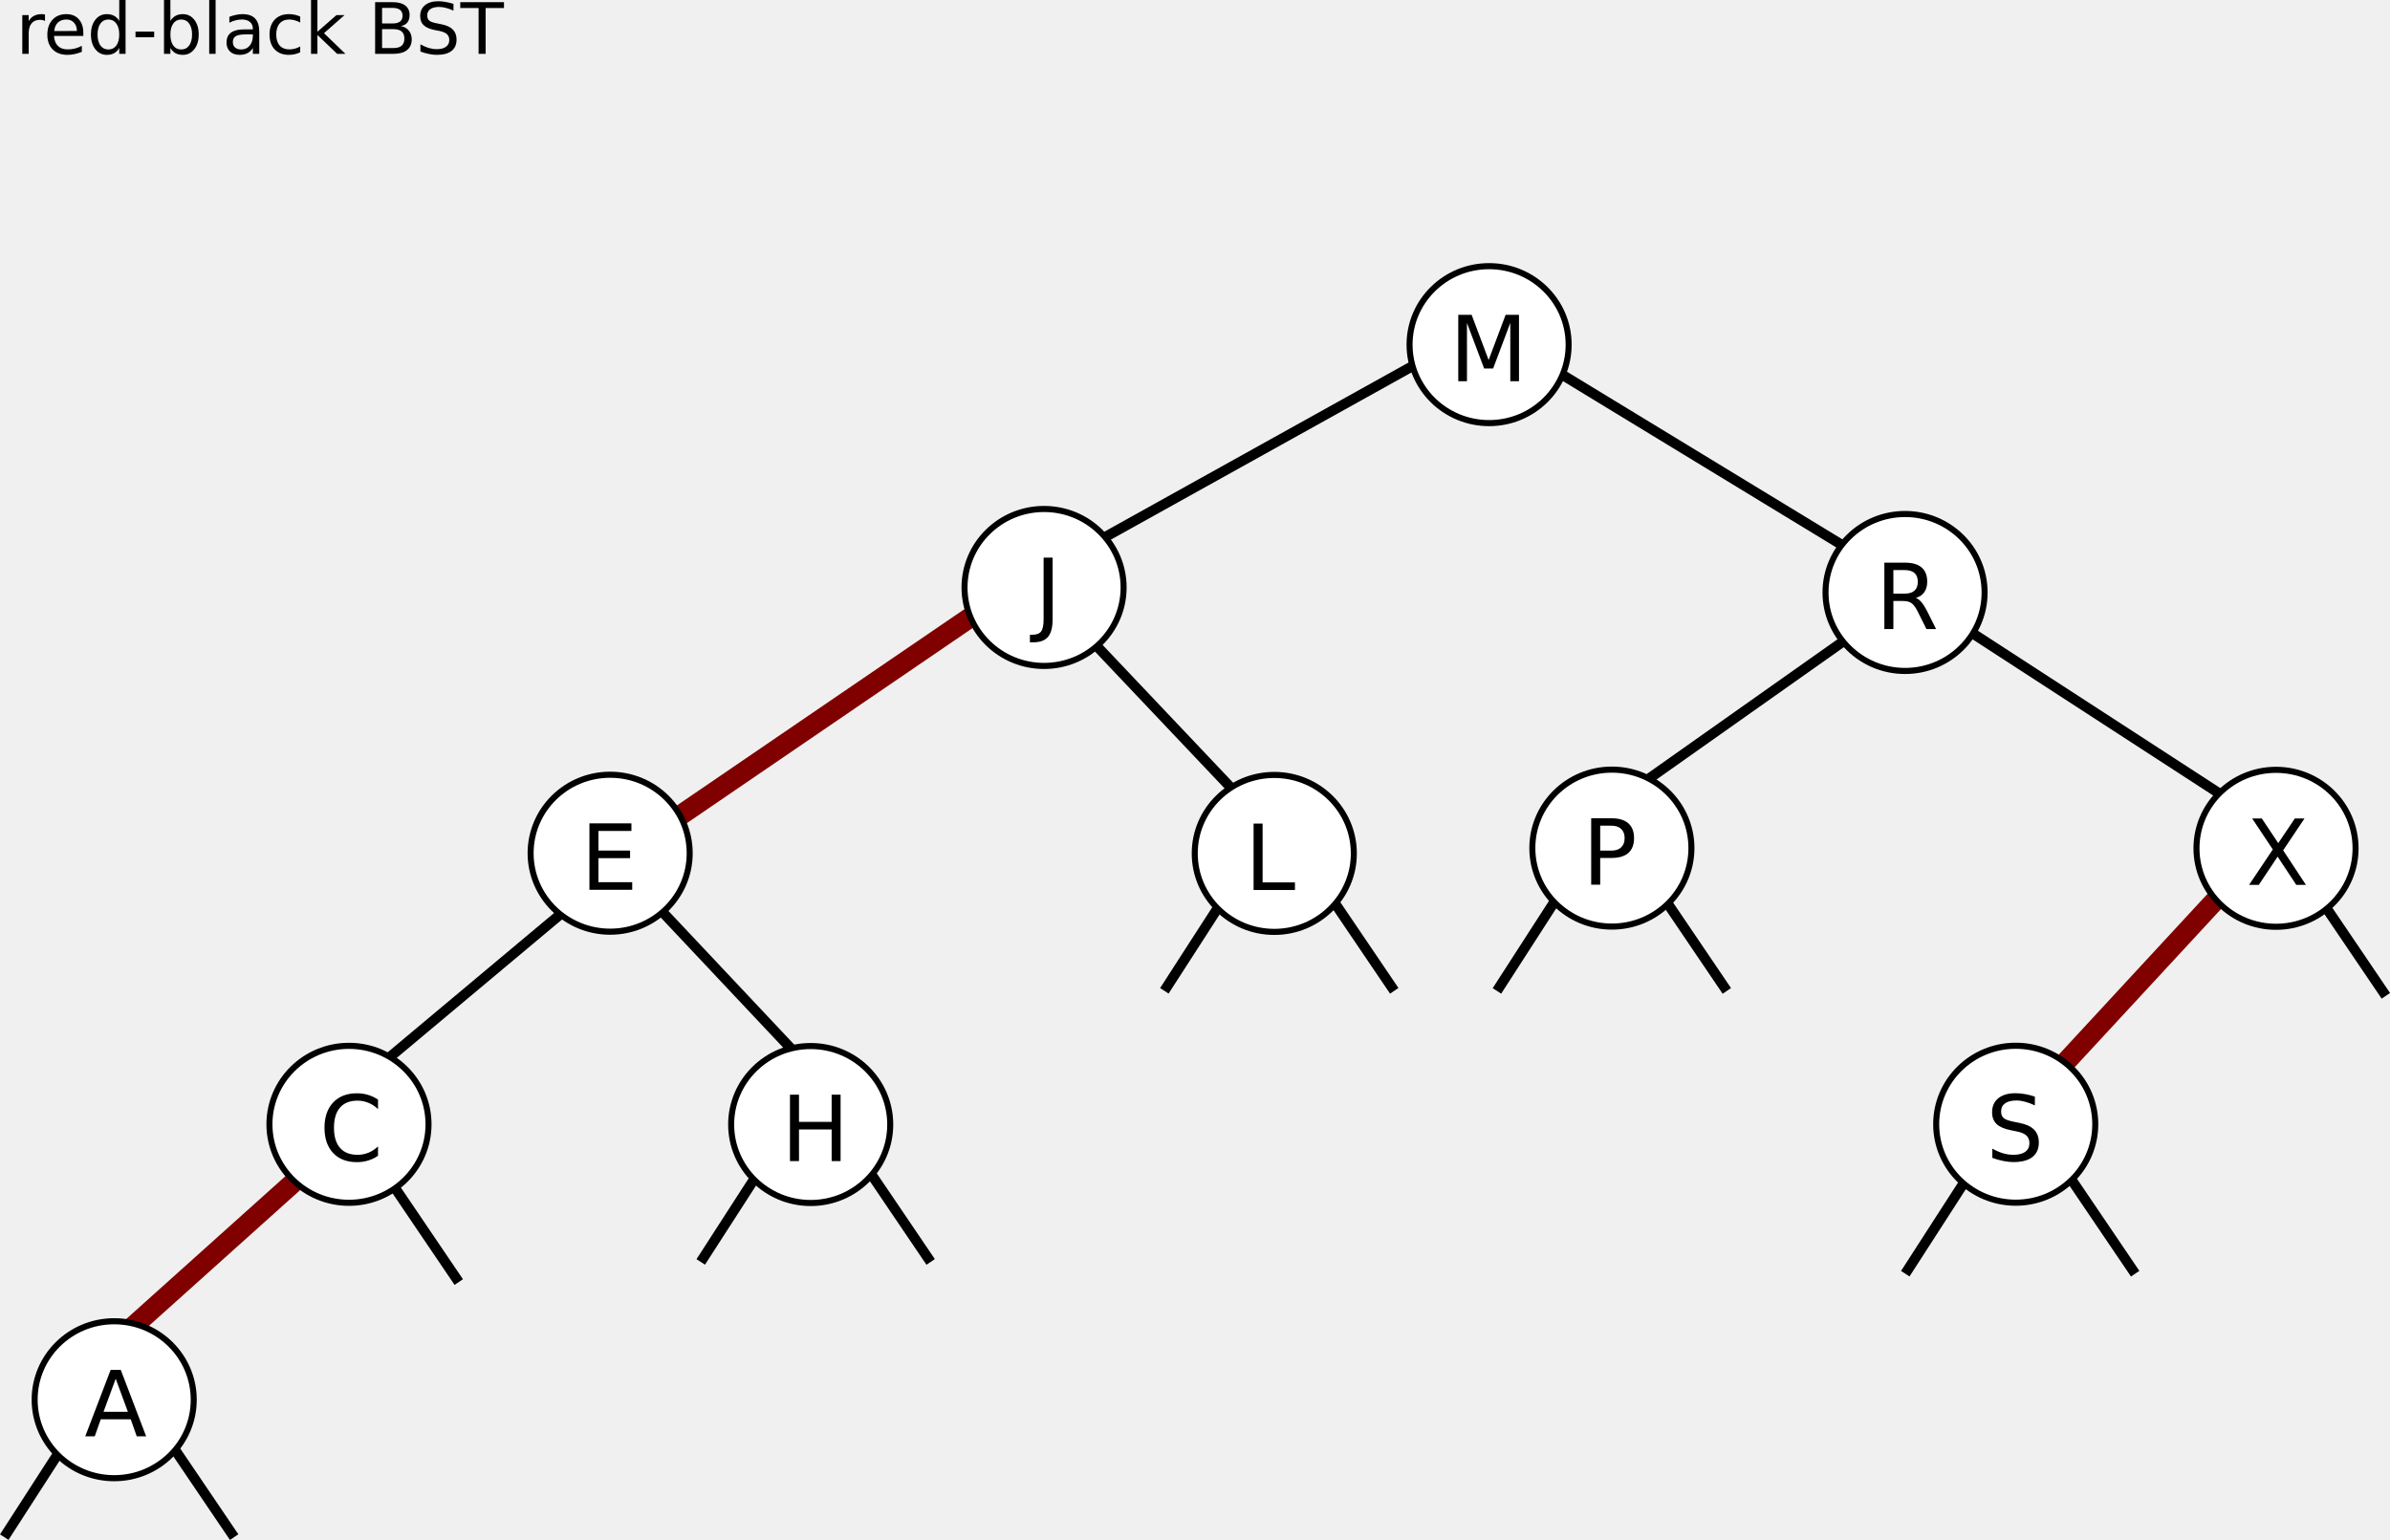
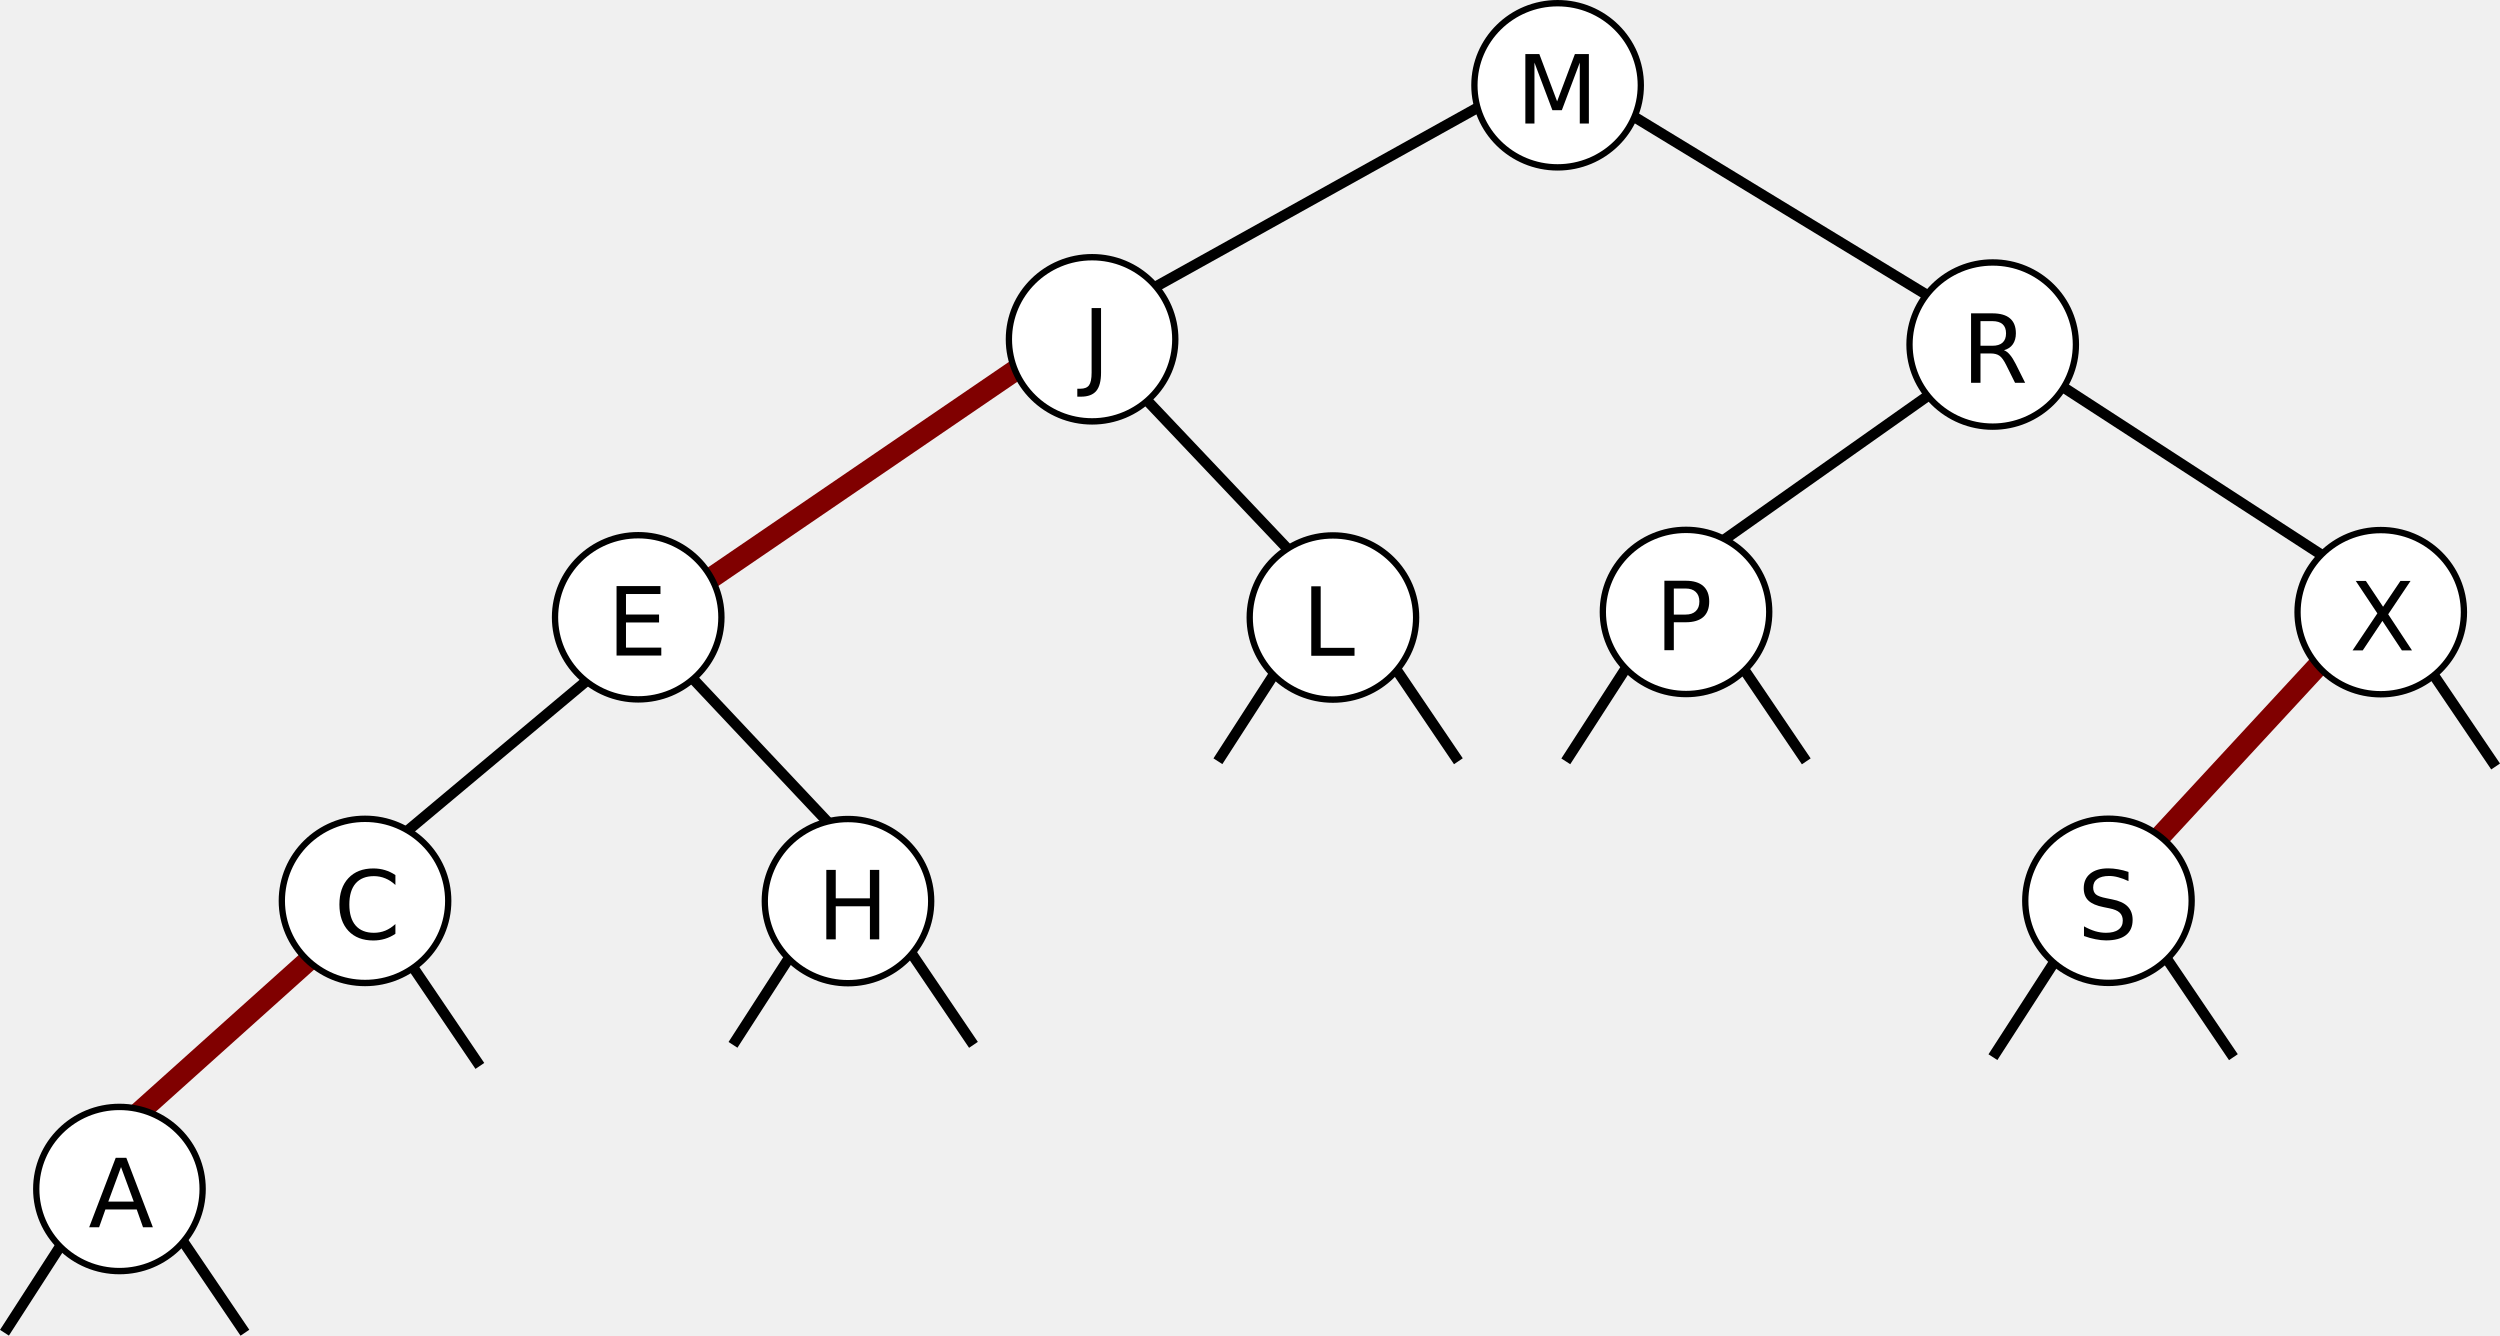
- <svg xmlns="http://www.w3.org/2000/svg" width="472.281" height="304.316" id="svg4833" version="1.1">
+ <svg xmlns="http://www.w3.org/2000/svg" width="472.289" height="252.334" id="svg4833" version="1.1">
  <defs id="defs4835" />
-   <g id="layer1" transform="translate(-84.53125,-21.05898)">
-     <path style="fill:none;stroke:#000000;stroke-width:2;stroke-linecap:butt;stroke-linejoin:miter;stroke-miterlimit:4;stroke-opacity:1;stroke-dasharray:none" d="m 160.185,252.28 15,22.143" id="path3951-5-3-3-1-9-9" />
-     <path style="fill:none;stroke:#000000;stroke-width:2;stroke-linecap:butt;stroke-linejoin:miter;stroke-miterlimit:4;stroke-opacity:1;stroke-dasharray:none" d="m 212.132,197.773 32.325,34.345" id="path5696" />
-     <path style="fill:none;stroke:#000000;stroke-width:2;stroke-linecap:butt;stroke-linejoin:miter;stroke-miterlimit:4;stroke-opacity:1;stroke-dasharray:none" d="M 156.574,234.139 200.01,197.773" id="path5694" />
-     <path style="fill:none;stroke:#800000;stroke-width:4;stroke-linecap:butt;stroke-linejoin:miter;stroke-miterlimit:4;stroke-opacity:1;stroke-dasharray:none" d="m 108.086,285.656 39.396,-35.355" id="path5698" />
-     <path style="fill:none;stroke:#000000;stroke-width:2;stroke-linecap:butt;stroke-linejoin:miter;stroke-miterlimit:4;stroke-opacity:1;stroke-dasharray:none" d="m 296.985,144.235 36.365,38.386" id="path5621" />
-     <path style="fill:none;stroke:#800000;stroke-width:4;stroke-linecap:butt;stroke-linejoin:miter;stroke-miterlimit:4;stroke-opacity:1;stroke-dasharray:none" d="M 211.399,187.358 281.555,139.457" id="path5623" />
-     <path style="fill:none;stroke:#000000;stroke-width:2;stroke-linecap:butt;stroke-linejoin:miter;stroke-miterlimit:4;stroke-opacity:1;stroke-dasharray:none" d="m 345.044,194.722 15,22.143" id="path3951-5-3-3-1" />
-     <path style="fill:none;stroke:#000000;stroke-width:2;stroke-linecap:butt;stroke-linejoin:miter;stroke-miterlimit:4;stroke-opacity:1;stroke-dasharray:none" d="m 328.901,194.722 -14.286,22.143" id="path3949-9-7-7-5" />
-     <path style="fill:none;stroke:#000000;stroke-width:2;stroke-linecap:butt;stroke-linejoin:miter;stroke-miterlimit:4;stroke-opacity:1;stroke-dasharray:none" d="m 540.993,195.712 15,22.143" id="path3951-5-3-1" />
-     <path style="fill:none;stroke:#000000;stroke-width:2;stroke-linecap:butt;stroke-linejoin:miter;stroke-miterlimit:4;stroke-opacity:1;stroke-dasharray:none" d="m 410.765,194.742 15,22.143" id="path3951-5-3-3" />
-     <path style="fill:none;stroke:#000000;stroke-width:2;stroke-linecap:butt;stroke-linejoin:miter;stroke-miterlimit:4;stroke-opacity:1;stroke-dasharray:none" d="m 394.622,194.742 -14.286,22.143" id="path3949-9-7-7" />
-     <path style="fill:none;stroke:#000000;stroke-width:2;stroke-linecap:butt;stroke-linejoin:miter;stroke-miterlimit:4;stroke-opacity:1;stroke-dasharray:none" d="m 491.456,250.626 15,22.143" id="path3951-5-3" />
-     <path style="fill:none;stroke:#000000;stroke-width:2;stroke-linecap:butt;stroke-linejoin:miter;stroke-miterlimit:4;stroke-opacity:1;stroke-dasharray:none" d="m 475.313,250.626 -14.286,22.143" id="path3949-9-7" />
-     <path style="fill:none;stroke:#000000;stroke-width:2;stroke-linecap:butt;stroke-linejoin:miter;stroke-miterlimit:4;stroke-opacity:1;stroke-dasharray:none" d="m 405.583,178.32 46.453,-32.815" id="path5482" />
-     <path style="fill:none;stroke:#000000;stroke-width:2;stroke-linecap:butt;stroke-linejoin:miter;stroke-miterlimit:4;stroke-opacity:1;stroke-dasharray:none" d="m 469.721,143.225 57.579,37.376" id="path5484" />
-     <path style="fill:none;stroke:#800000;stroke-width:4;stroke-linecap:butt;stroke-linejoin:miter;stroke-miterlimit:4;stroke-opacity:1;stroke-dasharray:none" d="m 525.279,195.753 -37.376,40.406" id="path5486" />
-     <path style="fill:none;stroke:#000000;stroke-width:2;stroke-linecap:butt;stroke-linejoin:miter;stroke-miterlimit:4;stroke-opacity:1;stroke-dasharray:none" d="M 293.46,132.448 369.2,90.322" id="path4926" />
-     <path style="fill:#cccccc;stroke:#000000;stroke-width:2;stroke-linecap:butt;stroke-linejoin:miter;stroke-miterlimit:4;stroke-opacity:1;stroke-dasharray:none" d="m 387.043,91.344 65.714,40" id="path3929" />
-     <path style="fill:#ffffff;fill-opacity:1;fill-rule:nonzero;stroke:#000000;stroke-width:2;stroke-linecap:square;stroke-linejoin:miter;stroke-miterlimit:4;stroke-opacity:1;stroke-dasharray:none" id="path2985" d="m 274.286,100.934 c 0,14.202 -11.832,25.714 -26.429,25.714 -14.596,0 -26.429,-11.513 -26.429,-25.714 0,-14.202 11.832,-25.714 26.429,-25.714 14.596,0 26.429,11.513 26.429,25.714 z" transform="matrix(0.5947344,0,0,0.6031189,231.3794,28.29125)" />
-     <text xml:space="preserve" style="font-size:18px;font-style:normal;font-variant:normal;font-weight:normal;font-stretch:normal;line-height:125%;letter-spacing:0px;word-spacing:0px;fill:#000000;fill-opacity:1;stroke:none;font-family:DejaVu Sans;-inkscape-font-specification:DejaVu Sans" x="370.931" y="96.396" id="text3776">
+   <g id="layer1" transform="translate(-84.53174,-73.05433)">
+     <path style="fill:none;stroke:#000000;stroke-width:2;stroke-linecap:butt;stroke-linejoin:miter;stroke-miterlimit:4;stroke-dasharray:none;stroke-opacity:1" d="m 160.185,252.28 15,22.143" id="path3951-5-3-3-1-9-9" />
+     <path style="fill:none;stroke:#000000;stroke-width:2;stroke-linecap:butt;stroke-linejoin:miter;stroke-miterlimit:4;stroke-dasharray:none;stroke-opacity:1" d="m 212.132,197.773 32.325,34.345" id="path5696" />
+     <path style="fill:none;stroke:#000000;stroke-width:2;stroke-linecap:butt;stroke-linejoin:miter;stroke-miterlimit:4;stroke-dasharray:none;stroke-opacity:1" d="M 156.574,234.139 200.01,197.773" id="path5694" />
+     <path style="fill:none;stroke:#800000;stroke-width:4;stroke-linecap:butt;stroke-linejoin:miter;stroke-miterlimit:4;stroke-dasharray:none;stroke-opacity:1" d="m 108.086,285.656 39.396,-35.355" id="path5698" />
+     <path style="fill:none;stroke:#000000;stroke-width:2;stroke-linecap:butt;stroke-linejoin:miter;stroke-miterlimit:4;stroke-dasharray:none;stroke-opacity:1" d="m 296.985,144.235 36.365,38.386" id="path5621" />
+     <path style="fill:none;stroke:#800000;stroke-width:4;stroke-linecap:butt;stroke-linejoin:miter;stroke-miterlimit:4;stroke-dasharray:none;stroke-opacity:1" d="M 211.399,187.358 281.555,139.457" id="path5623" />
+     <path style="fill:none;stroke:#000000;stroke-width:2;stroke-linecap:butt;stroke-linejoin:miter;stroke-miterlimit:4;stroke-dasharray:none;stroke-opacity:1" d="m 345.044,194.722 15,22.143" id="path3951-5-3-3-1" />
+     <path style="fill:none;stroke:#000000;stroke-width:2;stroke-linecap:butt;stroke-linejoin:miter;stroke-miterlimit:4;stroke-dasharray:none;stroke-opacity:1" d="m 328.901,194.722 -14.286,22.143" id="path3949-9-7-7-5" />
+     <path style="fill:none;stroke:#000000;stroke-width:2;stroke-linecap:butt;stroke-linejoin:miter;stroke-miterlimit:4;stroke-dasharray:none;stroke-opacity:1" d="m 540.993,195.712 15,22.143" id="path3951-5-3-1" />
+     <path style="fill:none;stroke:#000000;stroke-width:2;stroke-linecap:butt;stroke-linejoin:miter;stroke-miterlimit:4;stroke-dasharray:none;stroke-opacity:1" d="m 410.765,194.742 15,22.143" id="path3951-5-3-3" />
+     <path style="fill:none;stroke:#000000;stroke-width:2;stroke-linecap:butt;stroke-linejoin:miter;stroke-miterlimit:4;stroke-dasharray:none;stroke-opacity:1" d="m 394.622,194.742 -14.286,22.143" id="path3949-9-7-7" />
+     <path style="fill:none;stroke:#000000;stroke-width:2;stroke-linecap:butt;stroke-linejoin:miter;stroke-miterlimit:4;stroke-dasharray:none;stroke-opacity:1" d="m 491.456,250.626 15,22.143" id="path3951-5-3" />
+     <path style="fill:none;stroke:#000000;stroke-width:2;stroke-linecap:butt;stroke-linejoin:miter;stroke-miterlimit:4;stroke-dasharray:none;stroke-opacity:1" d="m 475.313,250.626 -14.286,22.143" id="path3949-9-7" />
+     <path style="fill:none;stroke:#000000;stroke-width:2;stroke-linecap:butt;stroke-linejoin:miter;stroke-miterlimit:4;stroke-dasharray:none;stroke-opacity:1" d="m 405.583,178.32 46.453,-32.815" id="path5482" />
+     <path style="fill:none;stroke:#000000;stroke-width:2;stroke-linecap:butt;stroke-linejoin:miter;stroke-miterlimit:4;stroke-dasharray:none;stroke-opacity:1" d="m 469.721,143.225 57.579,37.376" id="path5484" />
+     <path style="fill:none;stroke:#800000;stroke-width:4;stroke-linecap:butt;stroke-linejoin:miter;stroke-miterlimit:4;stroke-dasharray:none;stroke-opacity:1" d="m 525.279,195.753 -37.376,40.406" id="path5486" />
+     <path style="fill:none;stroke:#000000;stroke-width:2;stroke-linecap:butt;stroke-linejoin:miter;stroke-miterlimit:4;stroke-dasharray:none;stroke-opacity:1" d="M 293.46,132.448 369.2,90.322" id="path4926" />
+     <path style="fill:#cccccc;stroke:#000000;stroke-width:2;stroke-linecap:butt;stroke-linejoin:miter;stroke-miterlimit:4;stroke-dasharray:none;stroke-opacity:1" d="m 387.043,91.344 65.714,40" id="path3929" />
+     <ellipse style="fill:#ffffff;fill-opacity:1;fill-rule:nonzero;stroke:#000000;stroke-width:2;stroke-linecap:square;stroke-linejoin:miter;stroke-miterlimit:4;stroke-dasharray:none;stroke-opacity:1" id="path2985" transform="matrix(0.5947344,0,0,0.6031189,231.3794,28.29125)" cx="247.857" cy="100.934" rx="26.429" ry="25.714" />
+     <text xml:space="preserve" style="font-style:normal;font-variant:normal;font-weight:normal;font-stretch:normal;font-size:18px;line-height:125%;font-family:'DejaVu Sans';-inkscape-font-specification:'DejaVu Sans';letter-spacing:0px;word-spacing:0px;fill:#000000;fill-opacity:1;stroke:none" x="370.931" y="96.396" id="text3776">
      <tspan id="tspan3778" x="370.931" y="96.396">M</tspan>
    </text>
-     <path style="fill:#ffffff;fill-opacity:1;fill-rule:nonzero;stroke:#000000;stroke-width:2;stroke-linecap:square;stroke-linejoin:miter;stroke-miterlimit:4;stroke-opacity:1;stroke-dasharray:none" id="path2985-1" d="m 274.286,100.934 c 0,14.202 -11.832,25.714 -26.429,25.714 -14.596,0 -26.429,-11.513 -26.429,-25.714 0,-14.202 11.832,-25.714 26.429,-25.714 14.596,0 26.429,11.513 26.429,25.714 z" transform="matrix(0.5947344,0,0,0.6031189,313.5761,77.27107)" />
-     <text xml:space="preserve" style="font-size:18px;font-style:normal;font-variant:normal;font-weight:normal;font-stretch:normal;line-height:125%;letter-spacing:0px;word-spacing:0px;fill:#000000;fill-opacity:1;stroke:none;font-family:DejaVu Sans;-inkscape-font-specification:DejaVu Sans" x="455.128" y="145.376" id="text3776-9">
+     <ellipse style="fill:#ffffff;fill-opacity:1;fill-rule:nonzero;stroke:#000000;stroke-width:2;stroke-linecap:square;stroke-linejoin:miter;stroke-miterlimit:4;stroke-dasharray:none;stroke-opacity:1" id="path2985-1" transform="matrix(0.5947344,0,0,0.6031189,313.5761,77.27107)" cx="247.857" cy="100.934" rx="26.429" ry="25.714" />
+     <text xml:space="preserve" style="font-style:normal;font-variant:normal;font-weight:normal;font-stretch:normal;font-size:18px;line-height:125%;font-family:'DejaVu Sans';-inkscape-font-specification:'DejaVu Sans';letter-spacing:0px;word-spacing:0px;fill:#000000;fill-opacity:1;stroke:none" x="455.128" y="145.376" id="text3776-9">
      <tspan id="tspan3778-7" x="455.128" y="145.376">R</tspan>
    </text>
-     <text xml:space="preserve" style="font-size:14px;font-style:normal;font-variant:normal;font-weight:normal;font-stretch:normal;line-height:125%;letter-spacing:0px;word-spacing:0px;fill:#000000;fill-opacity:1;stroke:none;font-family:DejaVu Sans;-inkscape-font-specification:DejaVu Sans" x="87.673" y="31.696" id="text4065-6-5">
-       <tspan id="tspan4067-5-5" x="87.673" y="31.696">red-black BST</tspan>
-     </text>
-     <path style="fill:#ffffff;fill-opacity:1;fill-rule:nonzero;stroke:#000000;stroke-width:2;stroke-linecap:square;stroke-linejoin:miter;stroke-miterlimit:4;stroke-opacity:1;stroke-dasharray:none" id="path2985-1-2" d="m 274.286,100.934 c 0,14.202 -11.832,25.714 -26.429,25.714 -14.596,0 -26.429,-11.513 -26.429,-25.714 0,-14.202 11.832,-25.714 26.429,-25.714 14.596,0 26.429,11.513 26.429,25.714 z" transform="matrix(0.5947344,0,0,0.6031189,143.4378,76.27796)" />
-     <text xml:space="preserve" style="font-size:18px;font-style:normal;font-variant:normal;font-weight:normal;font-stretch:normal;line-height:125%;letter-spacing:0px;word-spacing:0px;fill:#000000;fill-opacity:1;stroke:none;font-family:DejaVu Sans;-inkscape-font-specification:DejaVu Sans" x="288.99" y="144.382" id="text3776-9-1">
+     <ellipse style="fill:#ffffff;fill-opacity:1;fill-rule:nonzero;stroke:#000000;stroke-width:2;stroke-linecap:square;stroke-linejoin:miter;stroke-miterlimit:4;stroke-dasharray:none;stroke-opacity:1" id="path2985-1-2" transform="matrix(0.5947344,0,0,0.6031189,143.4378,76.27796)" cx="247.857" cy="100.934" rx="26.429" ry="25.714" />
+     <text xml:space="preserve" style="font-style:normal;font-variant:normal;font-weight:normal;font-stretch:normal;font-size:18px;line-height:125%;font-family:'DejaVu Sans';-inkscape-font-specification:'DejaVu Sans';letter-spacing:0px;word-spacing:0px;fill:#000000;fill-opacity:1;stroke:none" x="288.99" y="144.382" id="text3776-9-1">
      <tspan id="tspan3778-7-4" x="288.99" y="144.382">J</tspan>
    </text>
-     <path style="fill:#ffffff;fill-opacity:1;fill-rule:nonzero;stroke:#000000;stroke-width:2;stroke-linecap:square;stroke-linejoin:miter;stroke-miterlimit:4;stroke-opacity:1;stroke-dasharray:none" id="path2985-1-4" d="m 274.286,100.934 c 0,14.202 -11.832,25.714 -26.429,25.714 -14.596,0 -26.429,-11.513 -26.429,-25.714 0,-14.202 11.832,-25.714 26.429,-25.714 14.596,0 26.429,11.513 26.429,25.714 z" transform="matrix(0.5947344,0,0,0.6031189,255.6417,127.7865)" />
-     <text xml:space="preserve" style="font-size:18px;font-style:normal;font-variant:normal;font-weight:normal;font-stretch:normal;line-height:125%;letter-spacing:0px;word-spacing:0px;fill:#000000;fill-opacity:1;stroke:none;font-family:DejaVu Sans;-inkscape-font-specification:DejaVu Sans" x="397.194" y="195.891" id="text3776-9-7">
+     <ellipse style="fill:#ffffff;fill-opacity:1;fill-rule:nonzero;stroke:#000000;stroke-width:2;stroke-linecap:square;stroke-linejoin:miter;stroke-miterlimit:4;stroke-dasharray:none;stroke-opacity:1" id="path2985-1-4" transform="matrix(0.5947344,0,0,0.6031189,255.6417,127.7865)" cx="247.857" cy="100.934" rx="26.429" ry="25.714" />
+     <text xml:space="preserve" style="font-style:normal;font-variant:normal;font-weight:normal;font-stretch:normal;font-size:18px;line-height:125%;font-family:'DejaVu Sans';-inkscape-font-specification:'DejaVu Sans';letter-spacing:0px;word-spacing:0px;fill:#000000;fill-opacity:1;stroke:none" x="397.194" y="195.891" id="text3776-9-7">
      <tspan id="tspan3778-7-5" x="397.194" y="195.891">P</tspan>
    </text>
-     <path style="fill:#ffffff;fill-opacity:1;fill-rule:nonzero;stroke:#000000;stroke-width:2;stroke-linecap:square;stroke-linejoin:miter;stroke-miterlimit:4;stroke-opacity:1;stroke-dasharray:none" id="path2985-1-8" d="m 274.286,100.934 c 0,14.202 -11.832,25.714 -26.429,25.714 -14.596,0 -26.429,-11.513 -26.429,-25.714 0,-14.202 11.832,-25.714 26.429,-25.714 14.596,0 26.429,11.513 26.429,25.714 z" transform="matrix(0.5947344,0,0,0.6031189,386.8803,127.8271)" />
-     <text xml:space="preserve" style="font-size:18px;font-style:normal;font-variant:normal;font-weight:normal;font-stretch:normal;line-height:125%;letter-spacing:0px;word-spacing:0px;fill:#000000;fill-opacity:1;stroke:none;font-family:DejaVu Sans;-inkscape-font-specification:DejaVu Sans" x="528.432" y="195.932" id="text3776-9-0">
+     <ellipse style="fill:#ffffff;fill-opacity:1;fill-rule:nonzero;stroke:#000000;stroke-width:2;stroke-linecap:square;stroke-linejoin:miter;stroke-miterlimit:4;stroke-dasharray:none;stroke-opacity:1" id="path2985-1-8" transform="matrix(0.5947344,0,0,0.6031189,386.8803,127.8271)" cx="247.857" cy="100.934" rx="26.429" ry="25.714" />
+     <text xml:space="preserve" style="font-style:normal;font-variant:normal;font-weight:normal;font-stretch:normal;font-size:18px;line-height:125%;font-family:'DejaVu Sans';-inkscape-font-specification:'DejaVu Sans';letter-spacing:0px;word-spacing:0px;fill:#000000;fill-opacity:1;stroke:none" x="528.432" y="195.932" id="text3776-9-0">
      <tspan id="tspan3778-7-9" x="528.432" y="195.932">X</tspan>
    </text>
-     <path style="fill:#ffffff;fill-opacity:1;fill-rule:nonzero;stroke:#000000;stroke-width:2;stroke-linecap:square;stroke-linejoin:miter;stroke-miterlimit:4;stroke-opacity:1;stroke-dasharray:none" id="path2985-1-24" d="m 274.286,100.934 c 0,14.202 -11.832,25.714 -26.429,25.714 -14.596,0 -26.429,-11.513 -26.429,-25.714 0,-14.202 11.832,-25.714 26.429,-25.714 14.596,0 26.429,11.513 26.429,25.714 z" transform="matrix(0.5947344,0,0,0.6031189,335.4437,182.355)" />
-     <text xml:space="preserve" style="font-size:18px;font-style:normal;font-variant:normal;font-weight:normal;font-stretch:normal;line-height:125%;letter-spacing:0px;word-spacing:0px;fill:#000000;fill-opacity:1;stroke:none;font-family:DejaVu Sans;-inkscape-font-specification:DejaVu Sans" x="476.996" y="250.46" id="text3776-9-00">
+     <ellipse style="fill:#ffffff;fill-opacity:1;fill-rule:nonzero;stroke:#000000;stroke-width:2;stroke-linecap:square;stroke-linejoin:miter;stroke-miterlimit:4;stroke-dasharray:none;stroke-opacity:1" id="path2985-1-24" transform="matrix(0.5947344,0,0,0.6031189,335.4437,182.355)" cx="247.857" cy="100.934" rx="26.429" ry="25.714" />
+     <text xml:space="preserve" style="font-style:normal;font-variant:normal;font-weight:normal;font-stretch:normal;font-size:18px;line-height:125%;font-family:'DejaVu Sans';-inkscape-font-specification:'DejaVu Sans';letter-spacing:0px;word-spacing:0px;fill:#000000;fill-opacity:1;stroke:none" x="476.996" y="250.46" id="text3776-9-00">
      <tspan id="tspan3778-7-6" x="476.996" y="250.46">S</tspan>
    </text>
-     <path style="fill:#ffffff;fill-opacity:1;fill-rule:nonzero;stroke:#000000;stroke-width:2;stroke-linecap:square;stroke-linejoin:miter;stroke-miterlimit:4;stroke-opacity:1;stroke-dasharray:none" id="path2985-1-4-4" d="m 274.286,100.934 c 0,14.202 -11.832,25.714 -26.429,25.714 -14.596,0 -26.429,-11.513 -26.429,-25.714 0,-14.202 11.832,-25.714 26.429,-25.714 14.596,0 26.429,11.513 26.429,25.714 z" transform="matrix(0.5947344,0,0,0.6031189,57.6924,128.7966)" />
-     <text xml:space="preserve" style="font-size:18px;font-style:normal;font-variant:normal;font-weight:normal;font-stretch:normal;line-height:125%;letter-spacing:0px;word-spacing:0px;fill:#000000;fill-opacity:1;stroke:none;font-family:DejaVu Sans;-inkscape-font-specification:DejaVu Sans" x="199.244" y="196.901" id="text3776-9-7-8">
+     <ellipse style="fill:#ffffff;fill-opacity:1;fill-rule:nonzero;stroke:#000000;stroke-width:2;stroke-linecap:square;stroke-linejoin:miter;stroke-miterlimit:4;stroke-dasharray:none;stroke-opacity:1" id="path2985-1-4-4" transform="matrix(0.5947344,0,0,0.6031189,57.6924,128.7966)" cx="247.857" cy="100.934" rx="26.429" ry="25.714" />
+     <text xml:space="preserve" style="font-style:normal;font-variant:normal;font-weight:normal;font-stretch:normal;font-size:18px;line-height:125%;font-family:'DejaVu Sans';-inkscape-font-specification:'DejaVu Sans';letter-spacing:0px;word-spacing:0px;fill:#000000;fill-opacity:1;stroke:none" x="199.244" y="196.901" id="text3776-9-7-8">
      <tspan id="tspan3778-7-5-3" x="199.244" y="196.901">E</tspan>
    </text>
-     <path style="fill:#ffffff;fill-opacity:1;fill-rule:nonzero;stroke:#000000;stroke-width:2;stroke-linecap:square;stroke-linejoin:miter;stroke-miterlimit:4;stroke-opacity:1;stroke-dasharray:none" id="path2985-1-8-2" d="m 274.286,100.934 c 0,14.202 -11.832,25.714 -26.429,25.714 -14.596,0 -26.429,-11.513 -26.429,-25.714 0,-14.202 11.832,-25.714 26.429,-25.714 14.596,0 26.429,11.513 26.429,25.714 z" transform="matrix(0.5947344,0,0,0.6031189,188.931,128.8372)" />
-     <text xml:space="preserve" style="font-size:18px;font-style:normal;font-variant:normal;font-weight:normal;font-stretch:normal;line-height:125%;letter-spacing:0px;word-spacing:0px;fill:#000000;fill-opacity:1;stroke:none;font-family:DejaVu Sans;-inkscape-font-specification:DejaVu Sans" x="330.483" y="196.942" id="text3776-9-0-8">
+     <ellipse style="fill:#ffffff;fill-opacity:1;fill-rule:nonzero;stroke:#000000;stroke-width:2;stroke-linecap:square;stroke-linejoin:miter;stroke-miterlimit:4;stroke-dasharray:none;stroke-opacity:1" id="path2985-1-8-2" transform="matrix(0.5947344,0,0,0.6031189,188.931,128.8372)" cx="247.857" cy="100.934" rx="26.429" ry="25.714" />
+     <text xml:space="preserve" style="font-style:normal;font-variant:normal;font-weight:normal;font-stretch:normal;font-size:18px;line-height:125%;font-family:'DejaVu Sans';-inkscape-font-specification:'DejaVu Sans';letter-spacing:0px;word-spacing:0px;fill:#000000;fill-opacity:1;stroke:none" x="330.483" y="196.942" id="text3776-9-0-8">
      <tspan id="tspan3778-7-9-1" x="330.483" y="196.942">L</tspan>
    </text>
-     <path style="fill:none;stroke:#000000;stroke-width:2;stroke-linecap:butt;stroke-linejoin:miter;stroke-miterlimit:4;stroke-opacity:1;stroke-dasharray:none" d="m 253.434,248.299 15,22.143" id="path3951-5-3-3-1-9" />
-     <path style="fill:none;stroke:#000000;stroke-width:2;stroke-linecap:butt;stroke-linejoin:miter;stroke-miterlimit:4;stroke-opacity:1;stroke-dasharray:none" d="m 237.292,248.299 -14.286,22.143" id="path3949-9-7-7-5-9" />
-     <path style="fill:#ffffff;fill-opacity:1;fill-rule:nonzero;stroke:#000000;stroke-width:2;stroke-linecap:square;stroke-linejoin:miter;stroke-miterlimit:4;stroke-opacity:1;stroke-dasharray:none" id="path2985-1-4-4-5" d="m 274.286,100.934 c 0,14.202 -11.832,25.714 -26.429,25.714 -14.596,0 -26.429,-11.513 -26.429,-25.714 0,-14.202 11.832,-25.714 26.429,-25.714 14.596,0 26.429,11.513 26.429,25.714 z" transform="matrix(0.5947344,0,0,0.6031189,6.08252,182.3732)" />
-     <text xml:space="preserve" style="font-size:18px;font-style:normal;font-variant:normal;font-weight:normal;font-stretch:normal;line-height:125%;letter-spacing:0px;word-spacing:0px;fill:#000000;fill-opacity:1;stroke:none;font-family:DejaVu Sans;-inkscape-font-specification:DejaVu Sans" x="147.635" y="250.478" id="text3776-9-7-8-2">
+     <path style="fill:none;stroke:#000000;stroke-width:2;stroke-linecap:butt;stroke-linejoin:miter;stroke-miterlimit:4;stroke-dasharray:none;stroke-opacity:1" d="m 253.434,248.299 15,22.143" id="path3951-5-3-3-1-9" />
+     <path style="fill:none;stroke:#000000;stroke-width:2;stroke-linecap:butt;stroke-linejoin:miter;stroke-miterlimit:4;stroke-dasharray:none;stroke-opacity:1" d="m 237.292,248.299 -14.286,22.143" id="path3949-9-7-7-5-9" />
+     <ellipse style="fill:#ffffff;fill-opacity:1;fill-rule:nonzero;stroke:#000000;stroke-width:2;stroke-linecap:square;stroke-linejoin:miter;stroke-miterlimit:4;stroke-dasharray:none;stroke-opacity:1" id="path2985-1-4-4-5" transform="matrix(0.5947344,0,0,0.6031189,6.08252,182.3732)" cx="247.857" cy="100.934" rx="26.429" ry="25.714" />
+     <text xml:space="preserve" style="font-style:normal;font-variant:normal;font-weight:normal;font-stretch:normal;font-size:18px;line-height:125%;font-family:'DejaVu Sans';-inkscape-font-specification:'DejaVu Sans';letter-spacing:0px;word-spacing:0px;fill:#000000;fill-opacity:1;stroke:none" x="147.635" y="250.478" id="text3776-9-7-8-2">
      <tspan id="tspan3778-7-5-3-7" x="147.635" y="250.478">C</tspan>
    </text>
-     <path style="fill:#ffffff;fill-opacity:1;fill-rule:nonzero;stroke:#000000;stroke-width:2;stroke-linecap:square;stroke-linejoin:miter;stroke-miterlimit:4;stroke-opacity:1;stroke-dasharray:none" id="path2985-1-8-2-9" d="m 274.286,100.934 c 0,14.202 -11.832,25.714 -26.429,25.714 -14.596,0 -26.429,-11.513 -26.429,-25.714 0,-14.202 11.832,-25.714 26.429,-25.714 14.596,0 26.429,11.513 26.429,25.714 z" transform="matrix(0.5947344,0,0,0.6031189,97.32114,182.4138)" />
-     <text xml:space="preserve" style="font-size:18px;font-style:normal;font-variant:normal;font-weight:normal;font-stretch:normal;line-height:125%;letter-spacing:0px;word-spacing:0px;fill:#000000;fill-opacity:1;stroke:none;font-family:DejaVu Sans;-inkscape-font-specification:DejaVu Sans" x="238.873" y="250.518" id="text3776-9-0-8-6">
+     <ellipse style="fill:#ffffff;fill-opacity:1;fill-rule:nonzero;stroke:#000000;stroke-width:2;stroke-linecap:square;stroke-linejoin:miter;stroke-miterlimit:4;stroke-dasharray:none;stroke-opacity:1" id="path2985-1-8-2-9" transform="matrix(0.5947344,0,0,0.6031189,97.32114,182.4138)" cx="247.857" cy="100.934" rx="26.429" ry="25.714" />
+     <text xml:space="preserve" style="font-style:normal;font-variant:normal;font-weight:normal;font-stretch:normal;font-size:18px;line-height:125%;font-family:'DejaVu Sans';-inkscape-font-specification:'DejaVu Sans';letter-spacing:0px;word-spacing:0px;fill:#000000;fill-opacity:1;stroke:none" x="238.873" y="250.518" id="text3776-9-0-8-6">
      <tspan id="tspan3778-7-9-1-0" x="238.873" y="250.518">H</tspan>
    </text>
-     <path style="fill:none;stroke:#000000;stroke-width:2;stroke-linecap:butt;stroke-linejoin:miter;stroke-miterlimit:4;stroke-opacity:1;stroke-dasharray:none" d="m 115.801,302.684 15,22.143" id="path3951-5-3-3-1-9-5" />
-     <path style="fill:none;stroke:#000000;stroke-width:2;stroke-linecap:butt;stroke-linejoin:miter;stroke-miterlimit:4;stroke-opacity:1;stroke-dasharray:none" d="m 99.658,302.684 -14.286,22.143" id="path3949-9-7-7-5-9-0" />
-     <path style="fill:#ffffff;fill-opacity:1;fill-rule:nonzero;stroke:#000000;stroke-width:2;stroke-linecap:square;stroke-linejoin:miter;stroke-miterlimit:4;stroke-opacity:1;stroke-dasharray:none" id="path2985-1-8-2-9-7" d="m 274.286,100.934 c 0,14.202 -11.832,25.714 -26.429,25.714 -14.596,0 -26.429,-11.513 -26.429,-25.714 0,-14.202 11.832,-25.714 26.429,-25.714 14.596,0 26.429,11.513 26.429,25.714 z" transform="matrix(0.5947344,0,0,0.6031189,-40.3127,236.7996)" />
-     <text xml:space="preserve" style="font-size:18px;font-style:normal;font-variant:normal;font-weight:normal;font-stretch:normal;line-height:125%;letter-spacing:0px;word-spacing:0px;fill:#000000;fill-opacity:1;stroke:none;font-family:DejaVu Sans;-inkscape-font-specification:DejaVu Sans" x="101.239" y="304.904" id="text3776-9-0-8-6-2">
+     <path style="fill:none;stroke:#000000;stroke-width:2;stroke-linecap:butt;stroke-linejoin:miter;stroke-miterlimit:4;stroke-dasharray:none;stroke-opacity:1" d="m 115.801,302.684 15,22.143" id="path3951-5-3-3-1-9-5" />
+     <path style="fill:none;stroke:#000000;stroke-width:2;stroke-linecap:butt;stroke-linejoin:miter;stroke-miterlimit:4;stroke-dasharray:none;stroke-opacity:1" d="m 99.658,302.684 -14.286,22.143" id="path3949-9-7-7-5-9-0" />
+     <ellipse style="fill:#ffffff;fill-opacity:1;fill-rule:nonzero;stroke:#000000;stroke-width:2;stroke-linecap:square;stroke-linejoin:miter;stroke-miterlimit:4;stroke-dasharray:none;stroke-opacity:1" id="path2985-1-8-2-9-7" transform="matrix(0.5947344,0,0,0.6031189,-40.3127,236.7996)" cx="247.857" cy="100.934" rx="26.429" ry="25.714" />
+     <text xml:space="preserve" style="font-style:normal;font-variant:normal;font-weight:normal;font-stretch:normal;font-size:18px;line-height:125%;font-family:'DejaVu Sans';-inkscape-font-specification:'DejaVu Sans';letter-spacing:0px;word-spacing:0px;fill:#000000;fill-opacity:1;stroke:none" x="101.239" y="304.904" id="text3776-9-0-8-6-2">
      <tspan id="tspan3778-7-9-1-0-1" x="101.239" y="304.904">A</tspan>
    </text>
  </g>
</svg>
